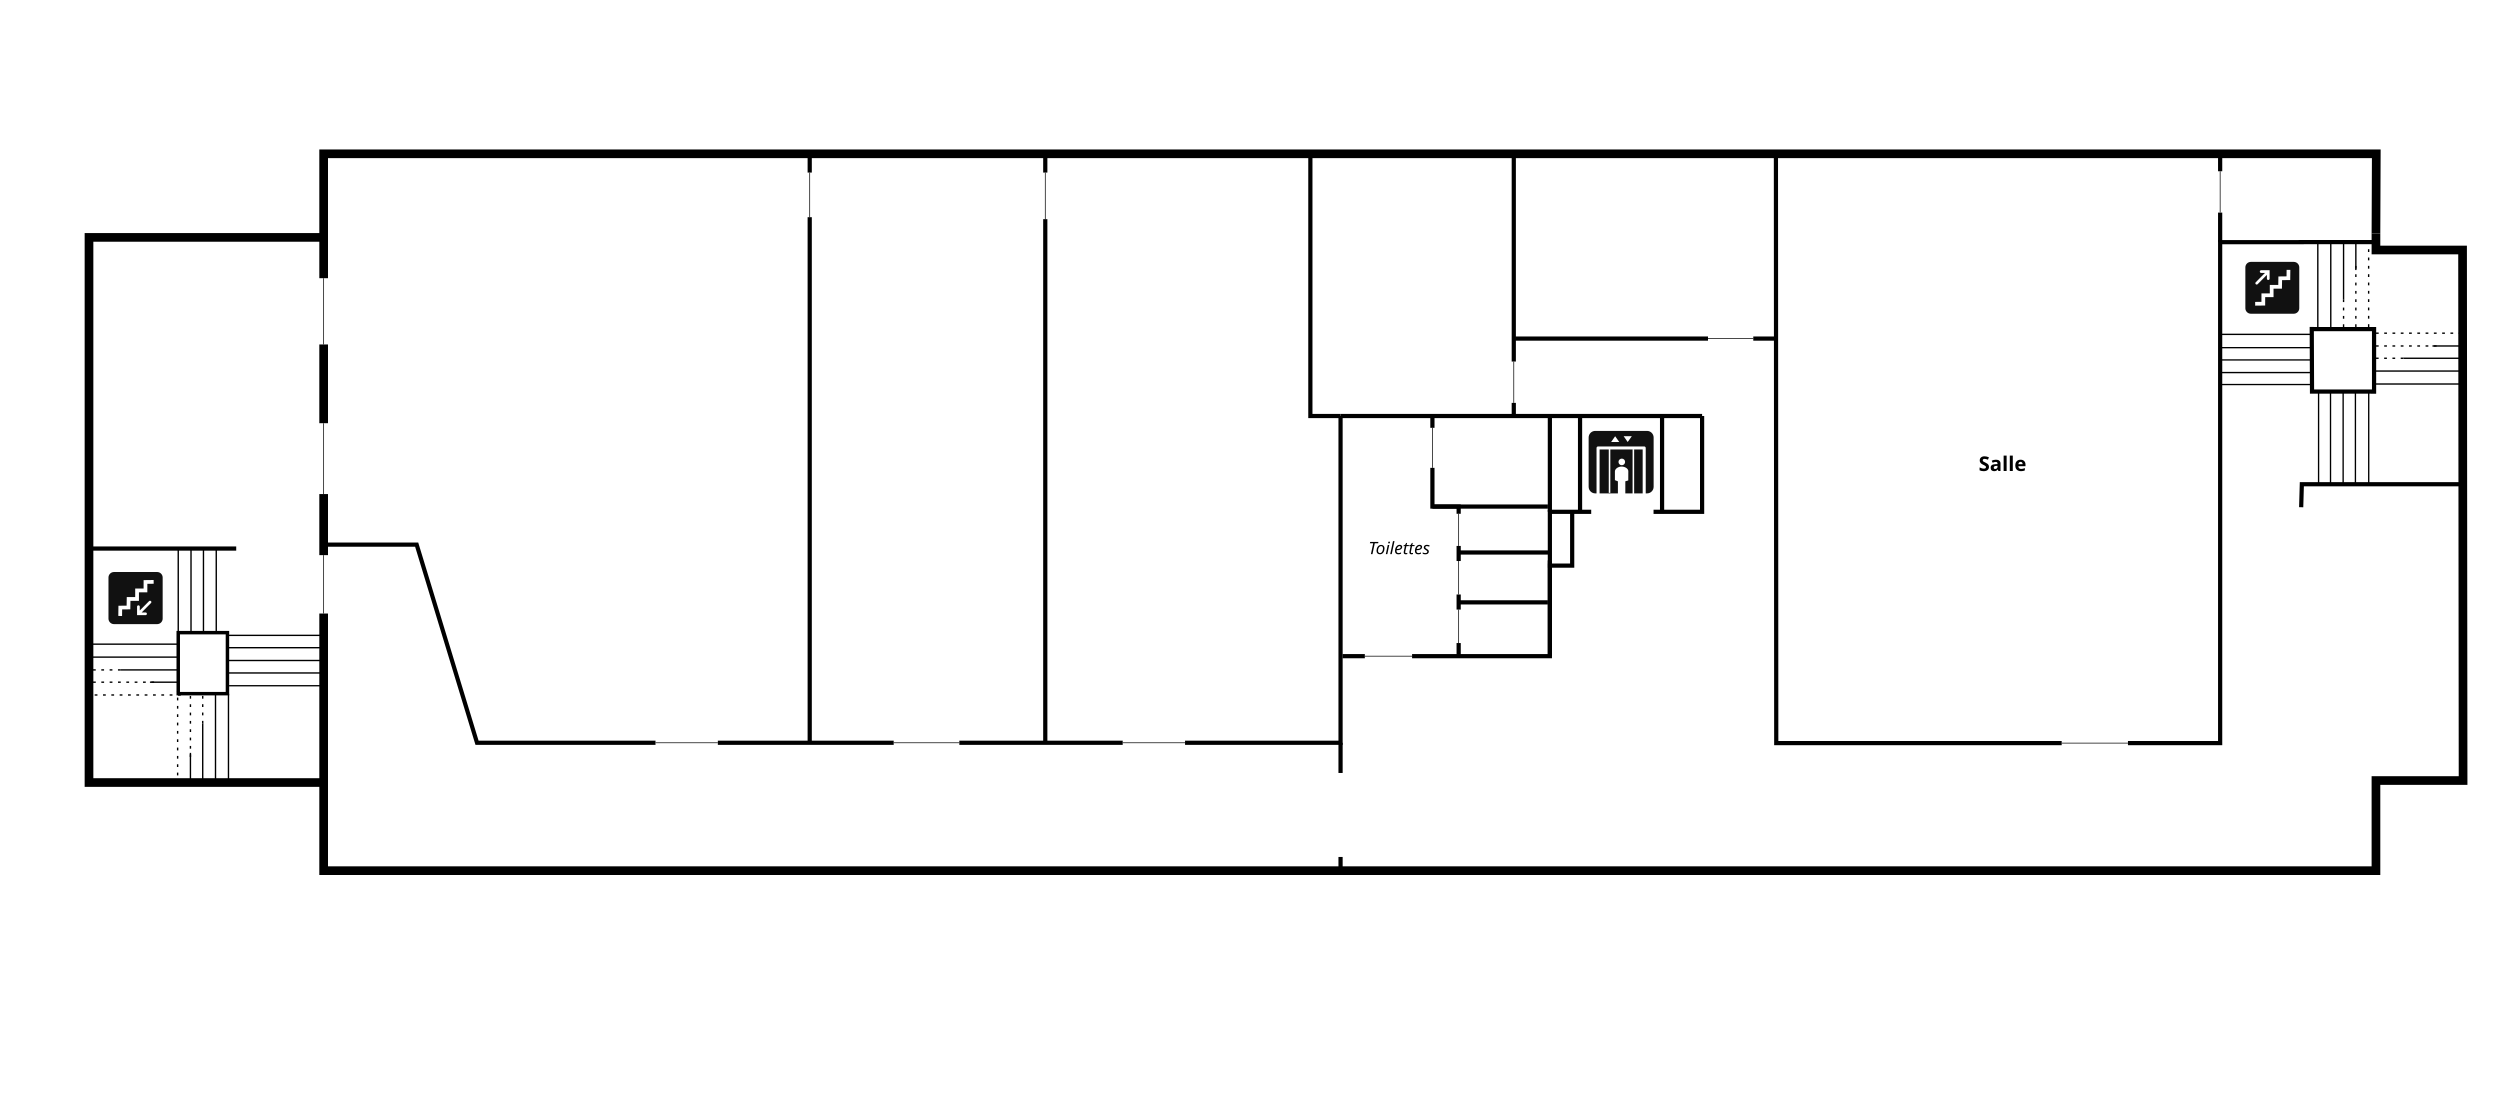
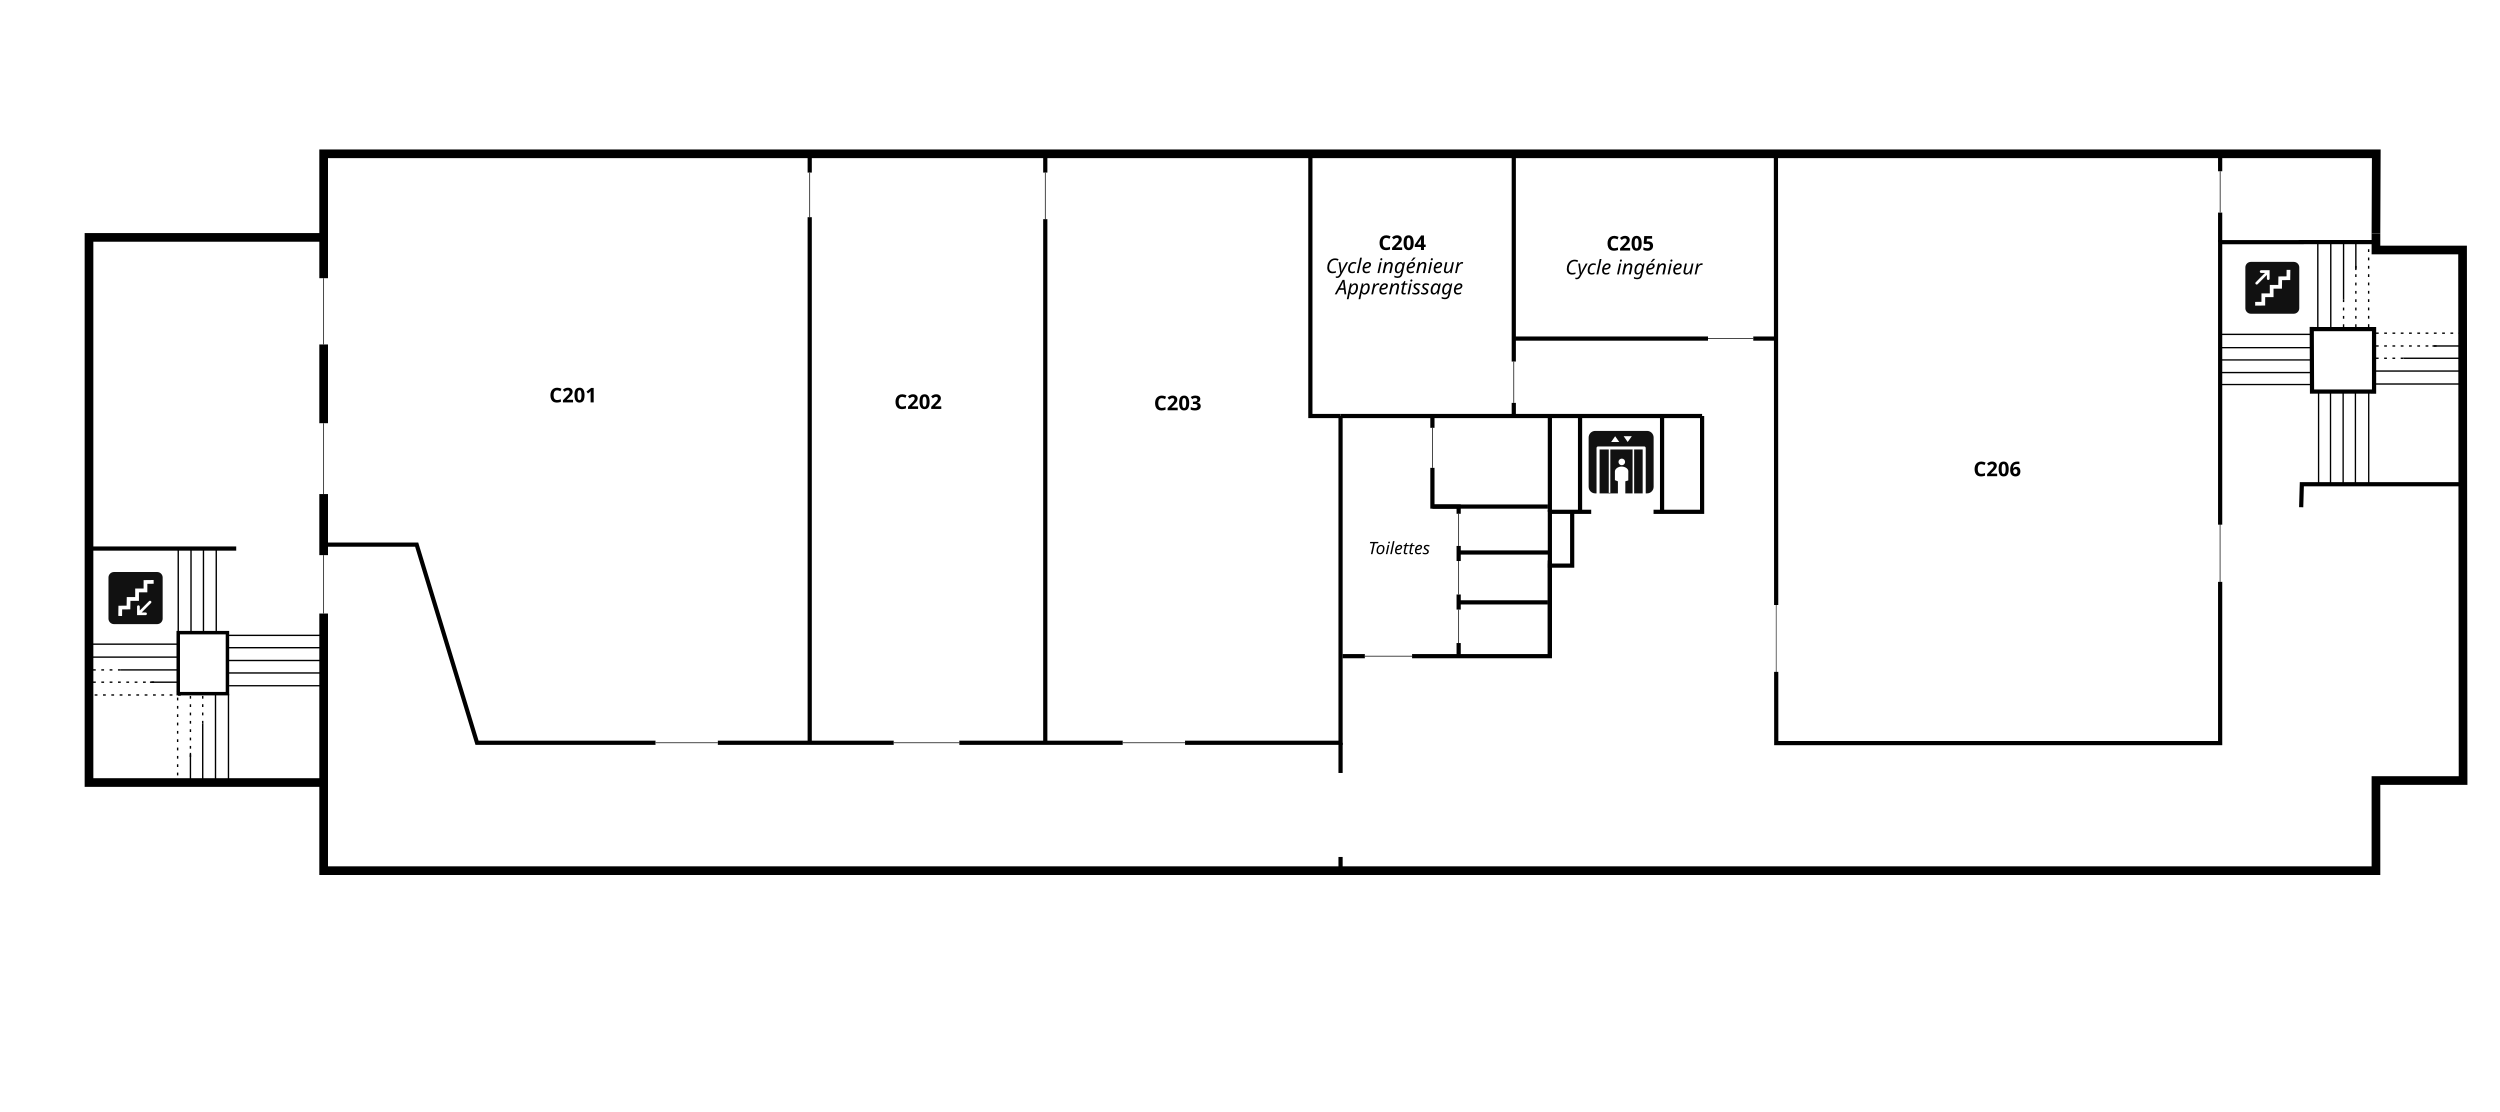
<svg xmlns="http://www.w3.org/2000/svg" xmlns:xlink="http://www.w3.org/1999/xlink" width="100%" height="100%" viewBox="0 0 952.5 423.333" version="1.1" id="svg5">
  <defs id="defs2" />
  <g id="layer1">
    <path style="fill:none;fill-opacity:1;stroke:#000000;stroke-width:3.311;stroke-linecap:butt;stroke-linejoin:miter;stroke-miterlimit:4;stroke-dasharray:none;stroke-opacity:1" d="m 905.238,88.921 v 6.329 h 33 l 0.195,202.141 -33.195,-0.007 m 0,-1.656 v 35.991 H 123.313 V 298.145 H 33.909 V 90.454 H 123.621" id="path874" />
    <path style="fill:none;stroke:#000000;stroke-width:3.311;stroke-linecap:butt;stroke-linejoin:miter;stroke-miterlimit:4;stroke-dasharray:none;stroke-opacity:1" d="M 123.313,297.32 V 233.75 m 0,-22.25 v -23.25 m 0,-27 v -30 m 0,-25.25 V 58.59 h 782.049 l -0.124,30.331" id="path1229" />
    <rect style="fill:none;stroke:#000000;stroke-width:1.323;stroke-miterlimit:4;stroke-dasharray:none;stroke-opacity:1" id="rect8083" width="18.746" height="23.249" x="67.909" y="241.037" />
    <path style="fill:none;stroke:#000000;stroke-width:0.529;stroke-linecap:butt;stroke-linejoin:miter;stroke-opacity:1;stroke-miterlimit:4;stroke-dasharray:none" d="M 67.909,241.037 V 209.426" id="path8272" />
    <path style="fill:none;stroke:#000000;stroke-width:0.529;stroke-linecap:butt;stroke-linejoin:miter;stroke-opacity:1;stroke-miterlimit:4;stroke-dasharray:none" d="M 72.776,240.811 V 208.906" id="path8274" />
    <path style="fill:none;stroke:#000000;stroke-width:0.529;stroke-linecap:butt;stroke-linejoin:miter;stroke-opacity:1;stroke-miterlimit:4;stroke-dasharray:none" d="M 77.519,240.681 V 209.036" id="path8276" />
    <path style="fill:none;stroke:#000000;stroke-width:0.529;stroke-linecap:butt;stroke-linejoin:miter;stroke-opacity:1;stroke-miterlimit:4;stroke-dasharray:none" d="M 82.393,240.616 V 209.361" id="path8278" />
    <path style="fill:none;stroke:#000000;stroke-width:0.529;stroke-linecap:butt;stroke-linejoin:miter;stroke-miterlimit:4;stroke-dasharray:none;stroke-opacity:1" d="M 87.08,242.073 H 124.335" id="path8278-0" />
    <g id="g1469" transform="matrix(0,1,-1.126541,0,397.8009,144.5233)">
      <path style="fill:none;stroke:#000000;stroke-width:0.529;stroke-linecap:butt;stroke-linejoin:miter;stroke-miterlimit:4;stroke-dasharray:none;stroke-opacity:1" d="M 102.258,276.065 V 244.454" id="path8272-0" />
      <path style="fill:none;stroke:#000000;stroke-width:0.529;stroke-linecap:butt;stroke-linejoin:miter;stroke-miterlimit:4;stroke-dasharray:none;stroke-opacity:1" d="M 107.125,275.839 V 243.935" id="path8274-4" />
      <path style="fill:none;stroke:#000000;stroke-width:0.529;stroke-linecap:butt;stroke-linejoin:miter;stroke-miterlimit:4;stroke-dasharray:none;stroke-opacity:1" d="M 111.868,275.709 V 244.065" id="path8276-7" />
      <path style="fill:none;stroke:#000000;stroke-width:0.529;stroke-linecap:butt;stroke-linejoin:miter;stroke-miterlimit:4;stroke-dasharray:none;stroke-opacity:1" d="M 116.742,275.644 V 244.389" id="path8278-9" />
    </g>
    <path style="fill:none;stroke:#000000;stroke-width:0.529;stroke-linecap:butt;stroke-linejoin:miter;stroke-opacity:1;stroke-miterlimit:4;stroke-dasharray:none" d="M 67.838,245.424 H 34.634" id="path8776" />
    <path style="fill:none;stroke:#000000;stroke-width:0.529;stroke-linecap:butt;stroke-linejoin:miter;stroke-opacity:1;stroke-miterlimit:4;stroke-dasharray:none" d="M 67.968,250.362 H 34.699" id="path8778" />
    <path style="fill:none;stroke:#000000;stroke-width:0.529;stroke-linecap:butt;stroke-linejoin:miter;stroke-miterlimit:4;stroke-dasharray:1.058,2.117;stroke-dashoffset:0;stroke-opacity:1" d="M 46.002,255.236 H 34.504" id="path8780" />
    <path style="fill:none;stroke:#000000;stroke-width:0.529;stroke-linecap:butt;stroke-linejoin:miter;stroke-miterlimit:4;stroke-dasharray:1.058, 2.117;stroke-dashoffset:0;stroke-opacity:1" d="M 58.712,259.914 H 33.78" id="path8782" />
    <path style="fill:none;stroke:#000000;stroke-width:0.529;stroke-linecap:butt;stroke-linejoin:miter;stroke-miterlimit:4;stroke-dasharray:1.058, 2.117;stroke-dashoffset:0;stroke-opacity:1" d="M 68.874,264.791 H 33.518" id="path8784" />
    <path style="fill:none;stroke:#000000;stroke-width:0.529;stroke-linecap:butt;stroke-linejoin:miter;stroke-opacity:1;stroke-miterlimit:4;stroke-dasharray:none" d="M 46.002,255.236 H 67.817" id="path14059" />
    <path style="fill:none;stroke:#000000;stroke-width:0.529;stroke-linecap:butt;stroke-linejoin:miter;stroke-opacity:1;stroke-miterlimit:4;stroke-dasharray:none" d="M 57.124,259.914 H 67.909" id="path14061" />
    <g id="g3755" transform="rotate(-90,875.9266,145.9063)">
      <path style="fill:none;stroke:#000000;stroke-width:0.529;stroke-linecap:butt;stroke-linejoin:miter;stroke-miterlimit:4;stroke-dasharray:none;stroke-opacity:1" d="M 929.641,153.066 H 896.437" id="path8776-1" />
      <path style="fill:none;stroke:#000000;stroke-width:0.529;stroke-linecap:butt;stroke-linejoin:miter;stroke-miterlimit:4;stroke-dasharray:none;stroke-opacity:1" d="M 929.771,158.005 H 896.502" id="path8778-7" />
      <path style="fill:none;stroke:#000000;stroke-width:0.529;stroke-linecap:butt;stroke-linejoin:miter;stroke-miterlimit:4;stroke-dasharray:1.058, 2.117;stroke-dashoffset:0;stroke-opacity:1" d="M 907.806,162.878 H 896.307" id="path8780-10" />
      <path style="fill:none;stroke:#000000;stroke-width:0.529;stroke-linecap:butt;stroke-linejoin:miter;stroke-miterlimit:4;stroke-dasharray:1.058, 2.117;stroke-dashoffset:0;stroke-opacity:1" d="M 920.516,167.557 H 895.583" id="path8782-7" />
      <path style="fill:none;stroke:#000000;stroke-width:0.529;stroke-linecap:butt;stroke-linejoin:miter;stroke-miterlimit:4;stroke-dasharray:1.058, 2.117;stroke-dashoffset:0;stroke-opacity:1" d="M 930.053,172.434 H 896.697" id="path8784-7" />
      <path style="fill:none;stroke:#000000;stroke-width:0.529;stroke-linecap:butt;stroke-linejoin:miter;stroke-miterlimit:4;stroke-dasharray:none;stroke-opacity:1" d="m 907.806,162.878 h 21.815" id="path14059-5" />
      <path style="fill:none;stroke:#000000;stroke-width:0.529;stroke-linecap:butt;stroke-linejoin:miter;stroke-miterlimit:4;stroke-dasharray:none;stroke-opacity:1" d="m 918.928,167.557 h 10.785" id="path14061-9" />
    </g>
    <g id="g3755-4" transform="matrix(0.9933444,0,0,-1,13.95503,299.375)">
      <path style="fill:none;stroke:#000000;stroke-width:0.529;stroke-linecap:butt;stroke-linejoin:miter;stroke-miterlimit:4;stroke-dasharray:none;stroke-opacity:1" d="M 929.641,153.066 H 896.437" id="path8776-1-5" />
      <path style="fill:none;stroke:#000000;stroke-width:0.529;stroke-linecap:butt;stroke-linejoin:miter;stroke-miterlimit:4;stroke-dasharray:none;stroke-opacity:1" d="M 929.771,158.005 H 896.502" id="path8778-7-4" />
      <path style="fill:none;stroke:#000000;stroke-width:0.529;stroke-linecap:butt;stroke-linejoin:miter;stroke-miterlimit:4;stroke-dasharray:1.058, 2.117;stroke-dashoffset:0;stroke-opacity:1" d="M 907.806,162.878 H 896.307" id="path8780-10-4" />
      <path style="fill:none;stroke:#000000;stroke-width:0.529;stroke-linecap:butt;stroke-linejoin:miter;stroke-miterlimit:4;stroke-dasharray:1.058, 2.117;stroke-dashoffset:0;stroke-opacity:1" d="M 920.516,167.557 H 895.583" id="path8782-7-4" />
      <path style="fill:none;stroke:#000000;stroke-width:0.529;stroke-linecap:butt;stroke-linejoin:miter;stroke-miterlimit:4;stroke-dasharray:1.058, 2.117;stroke-dashoffset:0;stroke-opacity:1" d="M 930.053,172.434 H 896.697" id="path8784-7-2" />
      <path style="fill:none;stroke:#000000;stroke-width:0.529;stroke-linecap:butt;stroke-linejoin:miter;stroke-miterlimit:4;stroke-dasharray:none;stroke-opacity:1" d="m 907.806,162.878 h 21.815" id="path14059-5-8" />
      <path style="fill:none;stroke:#000000;stroke-width:0.529;stroke-linecap:butt;stroke-linejoin:miter;stroke-miterlimit:4;stroke-dasharray:none;stroke-opacity:1" d="m 918.928,167.557 h 10.785" id="path14061-9-2" />
    </g>
    <g id="g1426" transform="rotate(90,80.35045,279.0122)">
      <path style="fill:none;stroke:#000000;stroke-width:0.529;stroke-linecap:butt;stroke-linejoin:miter;stroke-miterlimit:4;stroke-dasharray:none;stroke-opacity:1" d="M 98.891,272.316 H 65.687" id="path8776-3" />
      <path style="fill:none;stroke:#000000;stroke-width:0.529;stroke-linecap:butt;stroke-linejoin:miter;stroke-miterlimit:4;stroke-dasharray:none;stroke-opacity:1" d="M 99.021,277.255 H 65.752" id="path8778-5" />
      <path style="fill:none;stroke:#000000;stroke-width:0.529;stroke-linecap:butt;stroke-linejoin:miter;stroke-miterlimit:4;stroke-dasharray:1.058, 2.117;stroke-dashoffset:0;stroke-opacity:1" d="M 77.056,282.128 H 65.557" id="path8780-1" />
      <path style="fill:none;stroke:#000000;stroke-width:0.529;stroke-linecap:butt;stroke-linejoin:miter;stroke-miterlimit:4;stroke-dasharray:1.058, 2.117;stroke-dashoffset:0;stroke-opacity:1" d="M 89.766,286.807 H 64.833" id="path8782-5" />
      <path style="fill:none;stroke:#000000;stroke-width:0.529;stroke-linecap:butt;stroke-linejoin:miter;stroke-miterlimit:4;stroke-dasharray:1.058, 2.117;stroke-dashoffset:0;stroke-opacity:1" d="M 99.928,291.684 H 64.572" id="path8784-8" />
      <path style="fill:none;stroke:#000000;stroke-width:0.529;stroke-linecap:butt;stroke-linejoin:miter;stroke-miterlimit:4;stroke-dasharray:none;stroke-opacity:1" d="M 77.056,282.128 H 98.871" id="path14059-8" />
      <path style="fill:none;stroke:#000000;stroke-width:0.529;stroke-linecap:butt;stroke-linejoin:miter;stroke-miterlimit:4;stroke-dasharray:none;stroke-opacity:1" d="M 88.178,286.807 H 98.963" id="path14061-3" />
    </g>
    <a id="a16176-9" xlink:href="vj-vjc-f3.svg" transform="matrix(-1,0,0,1,917.807,-117.2236)">
      <path id="rect1968-4-8-4-3-6" style="fill:#111111;fill-opacity:1;stroke:none;stroke-width:1.112;stroke-linecap:round;stroke-linejoin:round;stroke-miterlimit:4;stroke-dasharray:none;stroke-opacity:1;paint-order:markers stroke fill" d="m 60.231,217.004 c 1.16,0 2.094,0.935 2.094,2.095 v 15.561 c 0,1.16 -0.934,2.094 -2.094,2.094 H 43.88 c -1.16,0 -2.094,-0.934 -2.094,-2.094 V 219.099 c 0,-1.16 0.934,-2.095 2.094,-2.095 z m -13.622,3.026 -1.421,0.016 0.048,3.873 3.104,0.039 0.053,3.24 h 3.197 v 3.231 h 3.181 l 0.008,3.197 3.799,0.048 0.019,-1.421 -2.399,-0.032 -0.008,-3.213 h -3.179 v -3.231 h -3.221 l -0.053,-3.223 -3.097,-0.039 z m 9.694,0.143 h -3.215 v 3.216 a 0.515,0.515 0 0 0 0.517,0.514 0.515,0.515 0 0 0 0.514,-0.514 v -1.45 l 3.517,3.552 a 0.515,0.515 0 0 0 0.729,0.003 0.515,0.515 0 0 0 0.003,-0.727 L 54.839,221.205 h 1.464 a 0.515,0.515 0 0 0 0.517,-0.514 0.515,0.515 0 0 0 -0.517,-0.517 z" />
    </a>
    <a id="a26760" xlink:href="vj-vjc-f3.svg" transform="matrix(0.9439793,0,0,0.9439793,33.42144,9.696636)" style="fill:#111111;fill-opacity:1">
      <path id="rect1968-4-8-1-4" style="fill:#111111;fill-opacity:1;stroke:none;stroke-width:1.42;stroke-linecap:round;stroke-linejoin:round;stroke-miterlimit:4;stroke-dasharray:none;stroke-opacity:1;paint-order:markers stroke fill" d="m 608.463,163.644 c -1.482,0 -2.675,1.193 -2.675,2.675 v 19.873 c 0,1.482 1.193,2.675 2.675,2.675 h 0.51 v -18.334 a 0.616,0.616 0 0 1 0.616,-0.616 h 18.622 a 0.616,0.616 0 0 1 0.616,0.616 v 18.334 h 0.517 c 1.482,0 2.675,-1.193 2.675,-2.675 v -19.873 c 0,-1.482 -1.193,-2.675 -2.675,-2.675 z m 11.449,2.139 3.295,0.011 -1.661,2.331 z m -3.422,0.011 1.661,2.331 -3.294,0.011 z m -6.284,5.354 v 17.718 h 7.391 v -4.869 l -1.206,-0.473 v -3.543 c 0,-1.036 1.347,-1.941 2.669,-1.94 1.502,0.002 2.748,0.867 2.74,1.874 l -0.018,3.725 -1.19,0.346 v 4.878 h 2.93 v -17.712 h 0.633 v 17.712 h 3.44 v -17.718 h -13.056 v 17.52 h -0.633 v -17.52 z m 8.963,3.682 a 1.338,1.338 0 0 1 1.337,1.337 1.338,1.338 0 0 1 -1.337,1.338 1.338,1.338 0 0 1 -1.337,-1.338 1.338,1.338 0 0 1 1.337,-1.337 z" />
    </a>
    <a id="a5575" xlink:href="vj-vjc-f1.svg" transform="translate(-0.6741748,0.08838835)">
      <path id="rect1968-4-8-1-4-1" style="fill:#111111;fill-opacity:1;stroke:none;stroke-width:1.118;stroke-linecap:round;stroke-linejoin:round;stroke-miterlimit:4;stroke-dasharray:none;stroke-opacity:1;paint-order:markers stroke fill" d="m 60.543,217.85 c 1.166,0 2.106,0.94 2.106,2.106 v 15.641 c 0,1.166 -0.94,2.106 -2.106,2.106 h -16.435 c -1.166,0 -2.106,-0.94 -2.106,-2.106 v -15.641 c 0,-1.166 0.94,-2.106 2.106,-2.106 z m -1.334,3.042 -3.819,0.049 -0.009,3.212 h -3.198 v 3.249 h -3.213 l -0.054,3.256 -3.117,0.04 -0.049,3.891 1.429,0.018 0.031,-2.499 3.112,-0.04 0.053,-3.238 h 3.238 v -3.247 h 3.195 l 0.008,-3.232 2.412,-0.031 z m -1.297,7.903 a 0.518,0.518 0 0 0 -0.446,0.147 l -3.537,3.571 v -1.458 a 0.518,0.518 0 0 0 -0.517,-0.517 0.518,0.518 0 0 0 -0.518,0.517 v 2.688 a 0.518,0.518 0 0 0 0,0.057 v 0.488 h 3.232 a 0.518,0.518 0 0 0 0.517,-0.518 0.518,0.518 0 0 0 -0.517,-0.517 h -1.476 l 3.549,-3.581 a 0.518,0.518 0 0 0 0,-0.731 0.518,0.518 0 0 0 -0.287,-0.144 z" />
    </a>
    <path style="fill:none;stroke:#000000;stroke-width:1.6;stroke-linecap:butt;stroke-linejoin:miter;stroke-miterlimit:4;stroke-dasharray:none;stroke-opacity:1" d="m 881.087,125.396 h 23.432 v 23.804 l -23.641,-0.015 -0.101,-24.629" id="path7882" />
    <g id="g3762" transform="rotate(90,863.5916,107.7163)">
      <path style="fill:none;stroke:#000000;stroke-width:0.516;stroke-linecap:butt;stroke-linejoin:miter;stroke-miterlimit:4;stroke-dasharray:none;stroke-opacity:1" d="M 883.271,90.221 V 125.4" id="path2483-0" />
      <path style="fill:none;stroke:#000000;stroke-width:0.516;stroke-linecap:butt;stroke-linejoin:miter;stroke-miterlimit:4;stroke-dasharray:none;stroke-opacity:1" d="M 888.339,90.221 V 125.4" id="path2485-8" />
      <path style="fill:none;stroke:#000000;stroke-width:0.516;stroke-linecap:butt;stroke-linejoin:miter;stroke-miterlimit:4;stroke-dasharray:none;stroke-opacity:1" d="M 893.018,90.098 V 125.77" id="path2487-43" />
      <path style="fill:none;stroke:#000000;stroke-width:0.516;stroke-linecap:butt;stroke-linejoin:miter;stroke-miterlimit:4;stroke-dasharray:none;stroke-opacity:1" d="M 897.826,90.098 V 125.647" id="path2489-9" />
      <path style="fill:none;stroke:#000000;stroke-width:0.516;stroke-linecap:butt;stroke-linejoin:miter;stroke-miterlimit:4;stroke-dasharray:none;stroke-opacity:1" d="M 902.375,90.098 V 125.523" id="path2491-3" />
    </g>
    <g id="g3762-1" transform="rotate(180,892.8765,137.4166)">
      <path style="fill:none;stroke:#000000;stroke-width:0.516;stroke-linecap:butt;stroke-linejoin:miter;stroke-miterlimit:4;stroke-dasharray:none;stroke-opacity:1" d="M 883.271,90.221 V 125.4" id="path2483-0-3" />
      <path style="fill:none;stroke:#000000;stroke-width:0.516;stroke-linecap:butt;stroke-linejoin:miter;stroke-miterlimit:4;stroke-dasharray:none;stroke-opacity:1" d="M 888.339,90.221 V 125.4" id="path2485-8-5" />
      <path style="fill:none;stroke:#000000;stroke-width:0.516;stroke-linecap:butt;stroke-linejoin:miter;stroke-miterlimit:4;stroke-dasharray:none;stroke-opacity:1" d="M 893.018,90.098 V 125.77" id="path2487-43-9" />
      <path style="fill:none;stroke:#000000;stroke-width:0.516;stroke-linecap:butt;stroke-linejoin:miter;stroke-miterlimit:4;stroke-dasharray:none;stroke-opacity:1" d="M 897.826,90.098 V 125.647" id="path2489-9-3" />
      <path style="fill:none;stroke:#000000;stroke-width:0.516;stroke-linecap:butt;stroke-linejoin:miter;stroke-miterlimit:4;stroke-dasharray:none;stroke-opacity:1" d="M 902.375,90.098 V 125.523" id="path2491-3-9" />
    </g>
-     <path style="fill:none;stroke:#000000;stroke-width:1.6;stroke-linecap:butt;stroke-linejoin:miter;stroke-miterlimit:4;stroke-dasharray:none;stroke-opacity:1" d="m 904.622,92.232 -58.745,0.045 V 283.125 l -35.126,-1.6e-4 m -25.25,-1.2e-4 -108.75,-5e-4 -0.124,-223.75" id="path4926" />
+     <path style="fill:none;stroke:#000000;stroke-width:1.6;stroke-linecap:butt;stroke-linejoin:miter;stroke-miterlimit:4;stroke-dasharray:none;stroke-opacity:1" d="m 904.622,92.232 -58.745,0.045 V 199.893 m 0,21.796 0,61.435 -35.126,-1.6e-4 m 2.75,-1.2e-4 -136.75,-5e-4 -0.015,-27.147 m -0.014,-25.481 -0.095,-171.122" id="path4926" />
    <path style="fill:none;stroke:#000000;stroke-width:1.6;stroke-linecap:butt;stroke-linejoin:miter;stroke-miterlimit:4;stroke-dasharray:none;stroke-opacity:1" d="m 937.5,184.5 h -60.5 l -0.25,8.75" id="path9610" />
    <path style="fill:none;stroke:#000000;stroke-width:1.6;stroke-linecap:butt;stroke-linejoin:miter;stroke-miterlimit:4;stroke-dasharray:none;stroke-opacity:1" d="M 648.5,158.5 V 195 h -18.5 m -23.75,0 h -15.75 v 55 h -52.5 m -18,0 h -8.5" id="path9616" />
    <path style="fill:none;stroke:#000000;stroke-width:1.6;stroke-linecap:butt;stroke-linejoin:miter;stroke-opacity:1;stroke-miterlimit:4;stroke-dasharray:none" d="M 602,158.5 V 195" id="path13915" />
    <path style="fill:none;stroke:#000000;stroke-width:1.6;stroke-linecap:butt;stroke-linejoin:miter;stroke-opacity:1;stroke-miterlimit:4;stroke-dasharray:none" d="m 633.25,158.5 v 37" id="path13917" />
    <path style="fill:none;stroke:#000000;stroke-width:1.6;stroke-linecap:butt;stroke-linejoin:miter;stroke-miterlimit:4;stroke-dasharray:none;stroke-opacity:1" d="M 590.5,213.5 V 250" id="path13913" />
    <path style="fill:none;stroke:#000000;stroke-width:1.6;stroke-linecap:butt;stroke-linejoin:miter;stroke-miterlimit:4;stroke-dasharray:none;stroke-opacity:1" d="M 555.75,249.5 V 245 m 0,-12.75 v -5.75 m 0,-12.75 V 208 m 0,-12.25 V 193 h -10 l 0,-14.75 m 0,-15.25 v -4.5" id="path13919" />
    <path style="fill:none;stroke:#000000;stroke-width:1.6;stroke-linecap:butt;stroke-linejoin:miter;stroke-miterlimit:4;stroke-dasharray:none;stroke-opacity:1" d="m 545.75,193 h 44" id="path13921" />
    <path style="fill:none;stroke:#000000;stroke-width:1.6;stroke-linecap:butt;stroke-linejoin:miter;stroke-miterlimit:4;stroke-dasharray:none;stroke-opacity:1" d="m 555.75,210.5 h 34.25" id="path13923" />
    <path style="fill:none;stroke:#000000;stroke-width:1.6;stroke-linecap:butt;stroke-linejoin:miter;stroke-miterlimit:4;stroke-dasharray:none;stroke-opacity:1" d="m 589.75,229.5 h -34.25" id="path13927" />
    <path style="fill:none;stroke:#000000;stroke-width:1.6;stroke-linecap:butt;stroke-linejoin:miter;stroke-opacity:1;stroke-miterlimit:4;stroke-dasharray:none" d="m 589.75,215.5 h 9.25 v -21" id="path13929" />
    <path style="fill:none;stroke:#000000;stroke-width:1.6;stroke-linecap:butt;stroke-linejoin:miter;stroke-opacity:1;stroke-miterlimit:4;stroke-dasharray:none" d="M 33.5,209 H 90" id="path16224" />
    <path style="fill:none;stroke:#000000;stroke-width:1.6;stroke-linecap:butt;stroke-linejoin:miter;stroke-opacity:1;stroke-miterlimit:4;stroke-dasharray:none" d="m 648.5,158.5 h -137.75" id="path3639" />
    <path style="fill:none;stroke:#000000;stroke-width:1.6;stroke-linecap:butt;stroke-linejoin:miter;stroke-opacity:1;stroke-miterlimit:4;stroke-dasharray:none" d="M 590.5,195 V 158" id="path3641" />
    <path style="fill:none;stroke:#000000;stroke-width:1.6;stroke-linecap:butt;stroke-linejoin:miter;stroke-miterlimit:4;stroke-dasharray:none;stroke-opacity:1" d="m 845.876,92.277 0,-11.277 m 0,-15.75 v -7" id="path4119" />
    <path style="fill:none;stroke:#000000;stroke-width:1.6;stroke-linecap:butt;stroke-linejoin:miter;stroke-opacity:1;stroke-miterlimit:4;stroke-dasharray:none" d="m 510.75,158.5 h -11.5 V 57.5" id="path5192" />
    <path style="fill:none;stroke:#000000;stroke-width:1.6;stroke-linecap:butt;stroke-linejoin:miter;stroke-miterlimit:4;stroke-dasharray:none;stroke-opacity:1" d="M 576.75,58 V 137.75 m 0,15.75 v 5" id="path5194" />
    <path style="fill:none;stroke:#000000;stroke-width:1.6;stroke-linecap:butt;stroke-linejoin:miter;stroke-miterlimit:4;stroke-dasharray:none;stroke-opacity:1" d="m 577.25,129 h 73.5 m 17.25,0 h 8.25" id="path5196" />
    <path style="fill:none;stroke:#000000;stroke-width:1.6;stroke-linecap:butt;stroke-linejoin:miter;stroke-miterlimit:4;stroke-dasharray:none;stroke-opacity:1" d="m 510.75,158.5 v 124.5 h -59.25 m -23.75,0 -62.25,0 m -25,0 h -67 m -23.75,0 -68,0 -23,-75.5 h -35" id="path5198" />
    <path style="fill:none;stroke:#000000;stroke-width:1.6;stroke-linecap:butt;stroke-linejoin:miter;stroke-miterlimit:4;stroke-dasharray:none;stroke-opacity:1" d="m 510.75,283 0,11.5 m 0,32 v 5" id="path5200" />
    <path style="fill:none;stroke:#000000;stroke-width:1.6;stroke-linecap:butt;stroke-linejoin:miter;stroke-miterlimit:4;stroke-dasharray:none;stroke-opacity:1" d="M 398.25,282.75 V 83.5 m 0,-17.75 v -7.25" id="path5202" />
    <path style="fill:none;stroke:#000000;stroke-width:1.6;stroke-linecap:butt;stroke-linejoin:miter;stroke-miterlimit:4;stroke-dasharray:none;stroke-opacity:1" d="M 308.5,283.25 V 82.75 m 0,-17 v -7.25" id="path5204" />
    <path style="fill:none;stroke:#000000;stroke-width:0.27;stroke-linecap:butt;stroke-linejoin:miter;stroke-opacity:1;stroke-miterlimit:4;stroke-dasharray:none" d="M 845.876,81 V 65.25" id="path7975" />
    <path style="fill:none;stroke:#000000;stroke-width:0.27;stroke-linecap:butt;stroke-linejoin:miter;stroke-opacity:1;stroke-miterlimit:4;stroke-dasharray:none" d="m 810.75,283.125 -25.25,-1.2e-4" id="path7977" />
    <path style="fill:none;stroke:#000000;stroke-width:0.27;stroke-linecap:butt;stroke-linejoin:miter;stroke-opacity:1;stroke-miterlimit:4;stroke-dasharray:none" d="m 668,129 h -17.25" id="path7979" />
    <path style="fill:none;stroke:#000000;stroke-width:0.27;stroke-linecap:butt;stroke-linejoin:miter;stroke-opacity:1;stroke-miterlimit:4;stroke-dasharray:none" d="M 576.75,137.75 V 153.5" id="path7981" />
    <path style="fill:none;stroke:#000000;stroke-width:0.27;stroke-linecap:butt;stroke-linejoin:miter;stroke-opacity:1;stroke-miterlimit:4;stroke-dasharray:none" d="m 545.75,163 v 15.25" id="path7983" />
    <path style="fill:none;stroke:#000000;stroke-width:0.27;stroke-linecap:butt;stroke-linejoin:miter;stroke-opacity:1;stroke-miterlimit:4;stroke-dasharray:none" d="M 555.75,195.75 V 208" id="path7985" />
    <path style="fill:none;stroke:#000000;stroke-width:0.27;stroke-linecap:butt;stroke-linejoin:miter;stroke-opacity:1;stroke-miterlimit:4;stroke-dasharray:none" d="M 555.75,213.75 V 226.5" id="path7987" />
    <path style="fill:none;stroke:#000000;stroke-width:0.27;stroke-linecap:butt;stroke-linejoin:miter;stroke-opacity:1;stroke-miterlimit:4;stroke-dasharray:none" d="M 555.75,232.25 V 245" id="path7989" />
    <path style="fill:none;stroke:#000000;stroke-width:0.27;stroke-linecap:butt;stroke-linejoin:miter;stroke-opacity:1;stroke-miterlimit:4;stroke-dasharray:none" d="m 538,250 h -18" id="path7991" />
    <path style="fill:none;stroke:#000000;stroke-width:0.27;stroke-linecap:butt;stroke-linejoin:miter;stroke-opacity:1;stroke-miterlimit:4;stroke-dasharray:none" d="m 451.5,283 h -23.75" id="path7993" />
    <path style="fill:none;stroke:#000000;stroke-width:0.27;stroke-linecap:butt;stroke-linejoin:miter;stroke-opacity:1;stroke-miterlimit:4;stroke-dasharray:none" d="M 308.5,65.75 V 82.75" id="path7995" />
    <path style="fill:none;stroke:#000000;stroke-width:0.27;stroke-linecap:butt;stroke-linejoin:miter;stroke-opacity:1;stroke-miterlimit:4;stroke-dasharray:none" d="M 398.25,65.75 V 83.5" id="path7997" />
    <path style="fill:none;stroke:#000000;stroke-width:0.27;stroke-linecap:butt;stroke-linejoin:miter;stroke-opacity:1;stroke-miterlimit:4;stroke-dasharray:none" d="m 365.5,283 h -25" id="path7999" />
    <path style="fill:none;stroke:#000000;stroke-width:0.27;stroke-linecap:butt;stroke-linejoin:miter;stroke-opacity:1;stroke-miterlimit:4;stroke-dasharray:none" d="M 273.5,283 H 249.75" id="path8001" />
    <path style="fill:none;stroke:#000000;stroke-width:0.27;stroke-linecap:butt;stroke-linejoin:miter;stroke-opacity:1;stroke-miterlimit:4;stroke-dasharray:none" d="m 123.313,211.5 v 22.25" id="path8003" />
    <path style="fill:none;stroke:#000000;stroke-width:0.27;stroke-linecap:butt;stroke-linejoin:miter;stroke-opacity:1;stroke-miterlimit:4;stroke-dasharray:none" d="m 123.313,106 v 25.25" id="path8005" />
    <path style="fill:none;stroke:#000000;stroke-width:0.27;stroke-linecap:butt;stroke-linejoin:miter;stroke-opacity:1;stroke-miterlimit:4;stroke-dasharray:none" d="m 123.313,161.25 v 27" id="path8007" />
-     <text xml:space="preserve" style="font-size:7.718px;line-height:0.75;font-family:Bahagia;-inkscape-font-specification:Bahagia;text-align:start;text-anchor:start;stroke-width:0.193" x="753.86" y="179.44" id="text1813-5-2-2-4-9-7-8-0">
-       <tspan x="753.86" y="179.44" style="font-style:normal;font-variant:normal;font-weight:bold;font-stretch:normal;font-family:'Atkinson Hyperlegible';-inkscape-font-specification:'Atkinson Hyperlegible Bold';text-align:start;text-anchor:start;stroke-width:0.193" id="tspan1247-0-4-2-2-7">Salle</tspan>
+     <text xml:space="preserve" style="font-size:7.718px;line-height:0.75;font-family:Bahagia;-inkscape-font-specification:Bahagia;text-align:start;text-anchor:start;stroke-width:0.193" x="751.86" y="181.44" id="text1813-5-2-2-4-9-7-8-0">
+       <tspan x="751.86" y="181.44" style="font-style:normal;font-variant:normal;font-weight:bold;font-stretch:normal;font-family:'Atkinson Hyperlegible';-inkscape-font-specification:'Atkinson Hyperlegible Bold';text-align:start;text-anchor:start;stroke-width:0.193" id="tspan1247-0-4-2-2-7">C206</tspan>
    </text>
    <text xml:space="preserve" style="font-size:6.522px;line-height:1.25;font-family:Bahagia;-inkscape-font-specification:Bahagia;stroke-width:0.204" x="521.332" y="211.137" id="text1809-2">
      <tspan id="tspan1807-5" x="521.332" y="211.137" style="font-style:italic;font-variant:normal;font-weight:normal;font-stretch:normal;font-size:6.522px;font-family:'Atkinson Hyperlegible';-inkscape-font-specification:'Atkinson Hyperlegible Italic';stroke-width:0.204">Toilettes</tspan>
    </text>
+     <text xml:space="preserve" style="font-size:7.718px;line-height:0.75;font-family:Bahagia;-inkscape-font-specification:Bahagia;text-align:start;text-anchor:start;stroke-width:0.193" x="612.015" y="95.456" id="text1813-5-2-2-4-9-7-8-0-6">
+       <tspan x="612.015" y="95.456" style="font-style:normal;font-variant:normal;font-weight:bold;font-stretch:normal;font-family:'Atkinson Hyperlegible';-inkscape-font-specification:'Atkinson Hyperlegible Bold';text-align:start;text-anchor:start;stroke-width:0.193" id="tspan1247-0-4-2-2-7-2">C205</tspan>
+     </text>
+     <text xml:space="preserve" style="font-size:7.718px;line-height:0.75;font-family:Bahagia;-inkscape-font-specification:Bahagia;text-align:start;text-anchor:start;stroke-width:0.193" x="596.399" y="104.537" id="text1813-5-2-2-4-9-7-8-0-6-9">
+       <tspan x="596.399" y="104.537" style="font-style:italic;font-variant:normal;font-weight:normal;font-stretch:normal;font-family:'Atkinson Hyperlegible';-inkscape-font-specification:'Atkinson Hyperlegible Italic';text-align:start;text-anchor:start;stroke-width:0.193" id="tspan1247-0-4-2-2-7-2-12">Cycle ingénieur</tspan>
+     </text>
+     <text xml:space="preserve" style="font-size:7.718px;line-height:1.05;font-family:Bahagia;-inkscape-font-specification:Bahagia;text-align:start;text-anchor:start;stroke-width:0.193" x="538.203" y="104.035" id="text1813-5-2-2-4-9-7-8-0-6-9-7">
+       <tspan x="538.203" y="104.035" style="font-style:italic;font-variant:normal;font-weight:normal;font-stretch:normal;font-family:'Atkinson Hyperlegible';-inkscape-font-specification:'Atkinson Hyperlegible Italic';text-align:center;text-anchor:middle;stroke-width:0.193" id="tspan1247-0-4-2-2-7-2-12-0">Cycle ingénieur</tspan>
+       <tspan x="538.203" y="112.139" style="font-style:italic;font-variant:normal;font-weight:normal;font-stretch:normal;font-family:'Atkinson Hyperlegible';-inkscape-font-specification:'Atkinson Hyperlegible Italic';text-align:center;text-anchor:middle;stroke-width:0.193" id="tspan9351">Apprentissage</tspan>
+     </text>
+     <text xml:space="preserve" style="font-size:7.718px;line-height:0.75;font-family:Bahagia;-inkscape-font-specification:Bahagia;text-align:start;text-anchor:start;stroke-width:0.193" x="525.156" y="95.237" id="text1813-5-2-2-4-9-7-8-0-6-6">
+       <tspan x="525.156" y="95.237" style="font-style:normal;font-variant:normal;font-weight:bold;font-stretch:normal;font-family:'Atkinson Hyperlegible';-inkscape-font-specification:'Atkinson Hyperlegible Bold';text-align:start;text-anchor:start;stroke-width:0.193" id="tspan6893">C204</tspan>
+     </text>
+     <text xml:space="preserve" style="font-size:7.718px;line-height:0.75;font-family:Bahagia;-inkscape-font-specification:Bahagia;text-align:start;text-anchor:start;stroke-width:0.193" x="439.628" y="156.309" id="text1813-5-2-2-4-9-7-8-0-8">
+       <tspan x="439.628" y="156.309" style="font-style:normal;font-variant:normal;font-weight:bold;font-stretch:normal;font-family:'Atkinson Hyperlegible';-inkscape-font-specification:'Atkinson Hyperlegible Bold';text-align:start;text-anchor:start;stroke-width:0.193" id="tspan1247-0-4-2-2-7-7">C203</tspan>
+     </text>
+     <text xml:space="preserve" style="font-size:7.718px;line-height:0.75;font-family:Bahagia;-inkscape-font-specification:Bahagia;text-align:start;text-anchor:start;stroke-width:0.193" x="340.728" y="155.809" id="text1813-5-2-2-4-9-7-8-0-8-9">
+       <tspan x="340.728" y="155.809" style="font-style:normal;font-variant:normal;font-weight:bold;font-stretch:normal;font-family:'Atkinson Hyperlegible';-inkscape-font-specification:'Atkinson Hyperlegible Bold';text-align:start;text-anchor:start;stroke-width:0.193" id="tspan1247-0-4-2-2-7-7-2">C202</tspan>
+     </text>
+     <text xml:space="preserve" style="font-size:7.718px;line-height:0.75;font-family:Bahagia;-inkscape-font-specification:Bahagia;text-align:start;text-anchor:start;stroke-width:0.193" x="209.256" y="153.309" id="text1813-5-2-2-4-9-7-8-0-8-9-0">
+       <tspan x="209.256" y="153.309" style="font-style:normal;font-variant:normal;font-weight:bold;font-stretch:normal;font-family:'Atkinson Hyperlegible';-inkscape-font-specification:'Atkinson Hyperlegible Bold';text-align:start;text-anchor:start;stroke-width:0.193" id="tspan1247-0-4-2-2-7-7-2-2">C201</tspan>
+     </text>
+     <path style="fill:none;stroke:#000000;stroke-width:0.227;stroke-linecap:butt;stroke-linejoin:miter;stroke-opacity:1;stroke-dasharray:none" d="m 676.719,228.451 v 30.677" id="path9478" />
+     <path style="fill:none;stroke:#000000;stroke-width:0.265;stroke-linecap:butt;stroke-linejoin:miter;stroke-dasharray:none;stroke-opacity:1" d="m 845.849,197.372 v 26.279" id="path9480" />
  </g>
</svg>
